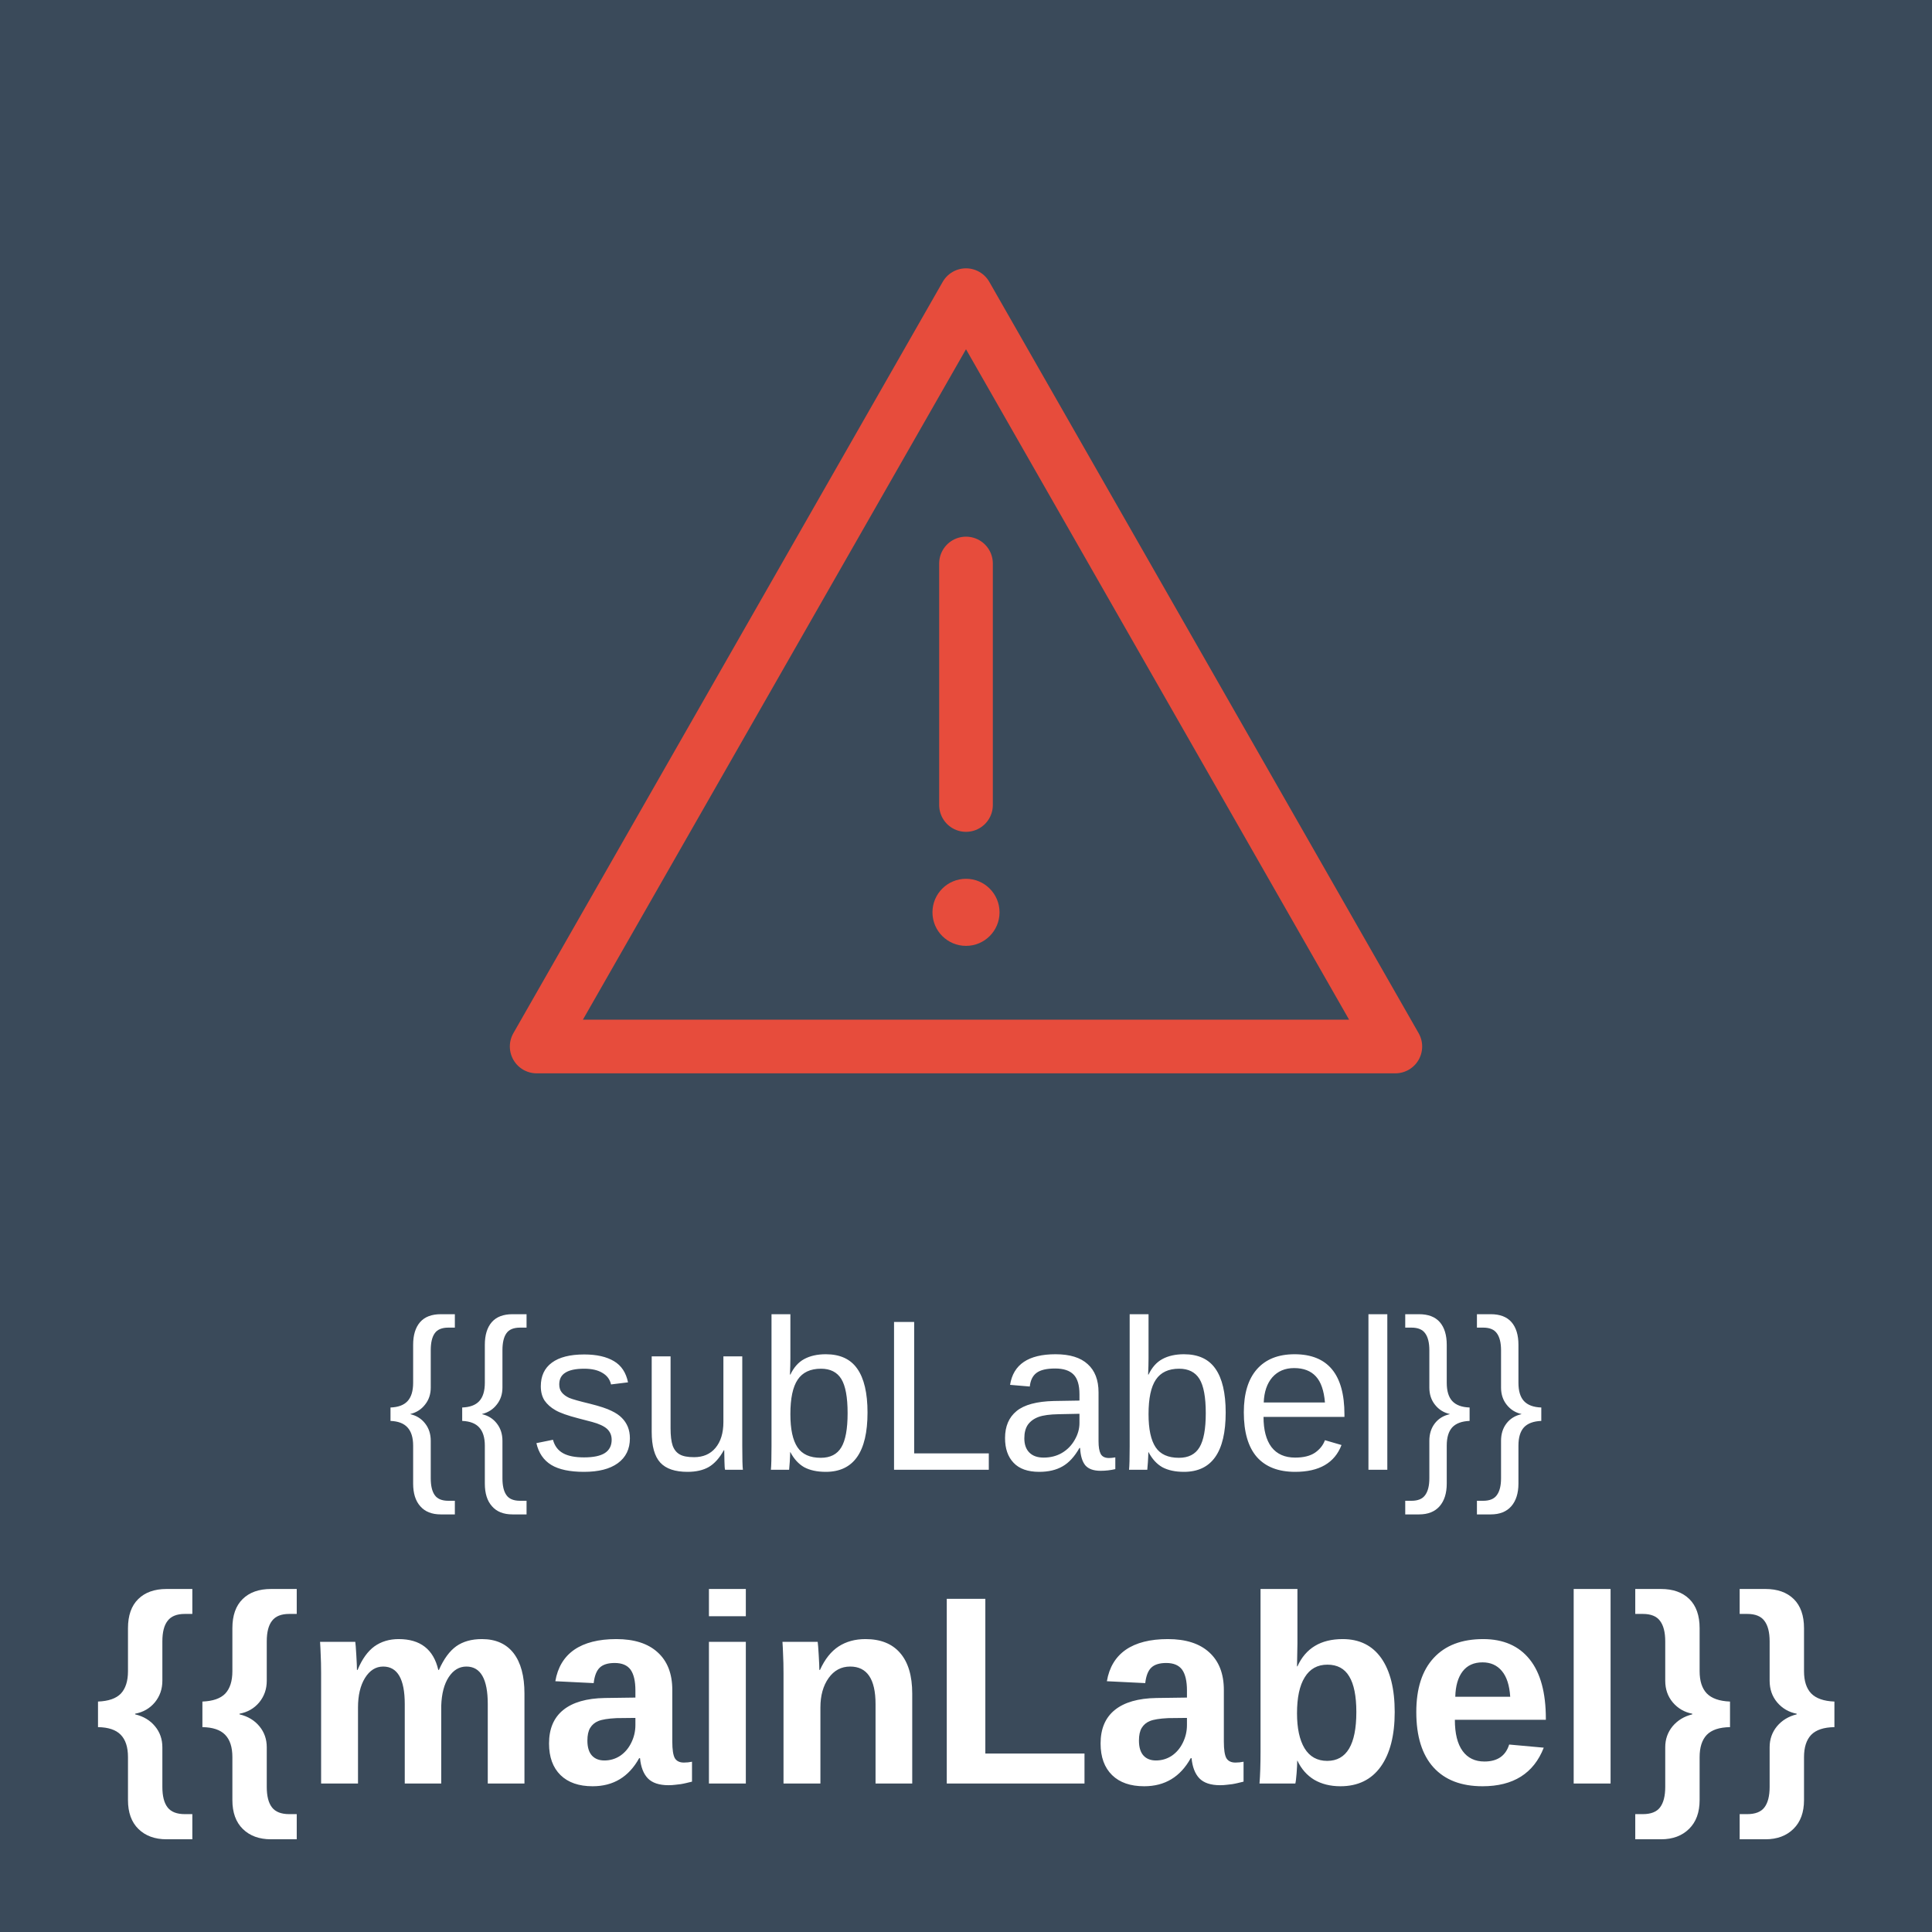
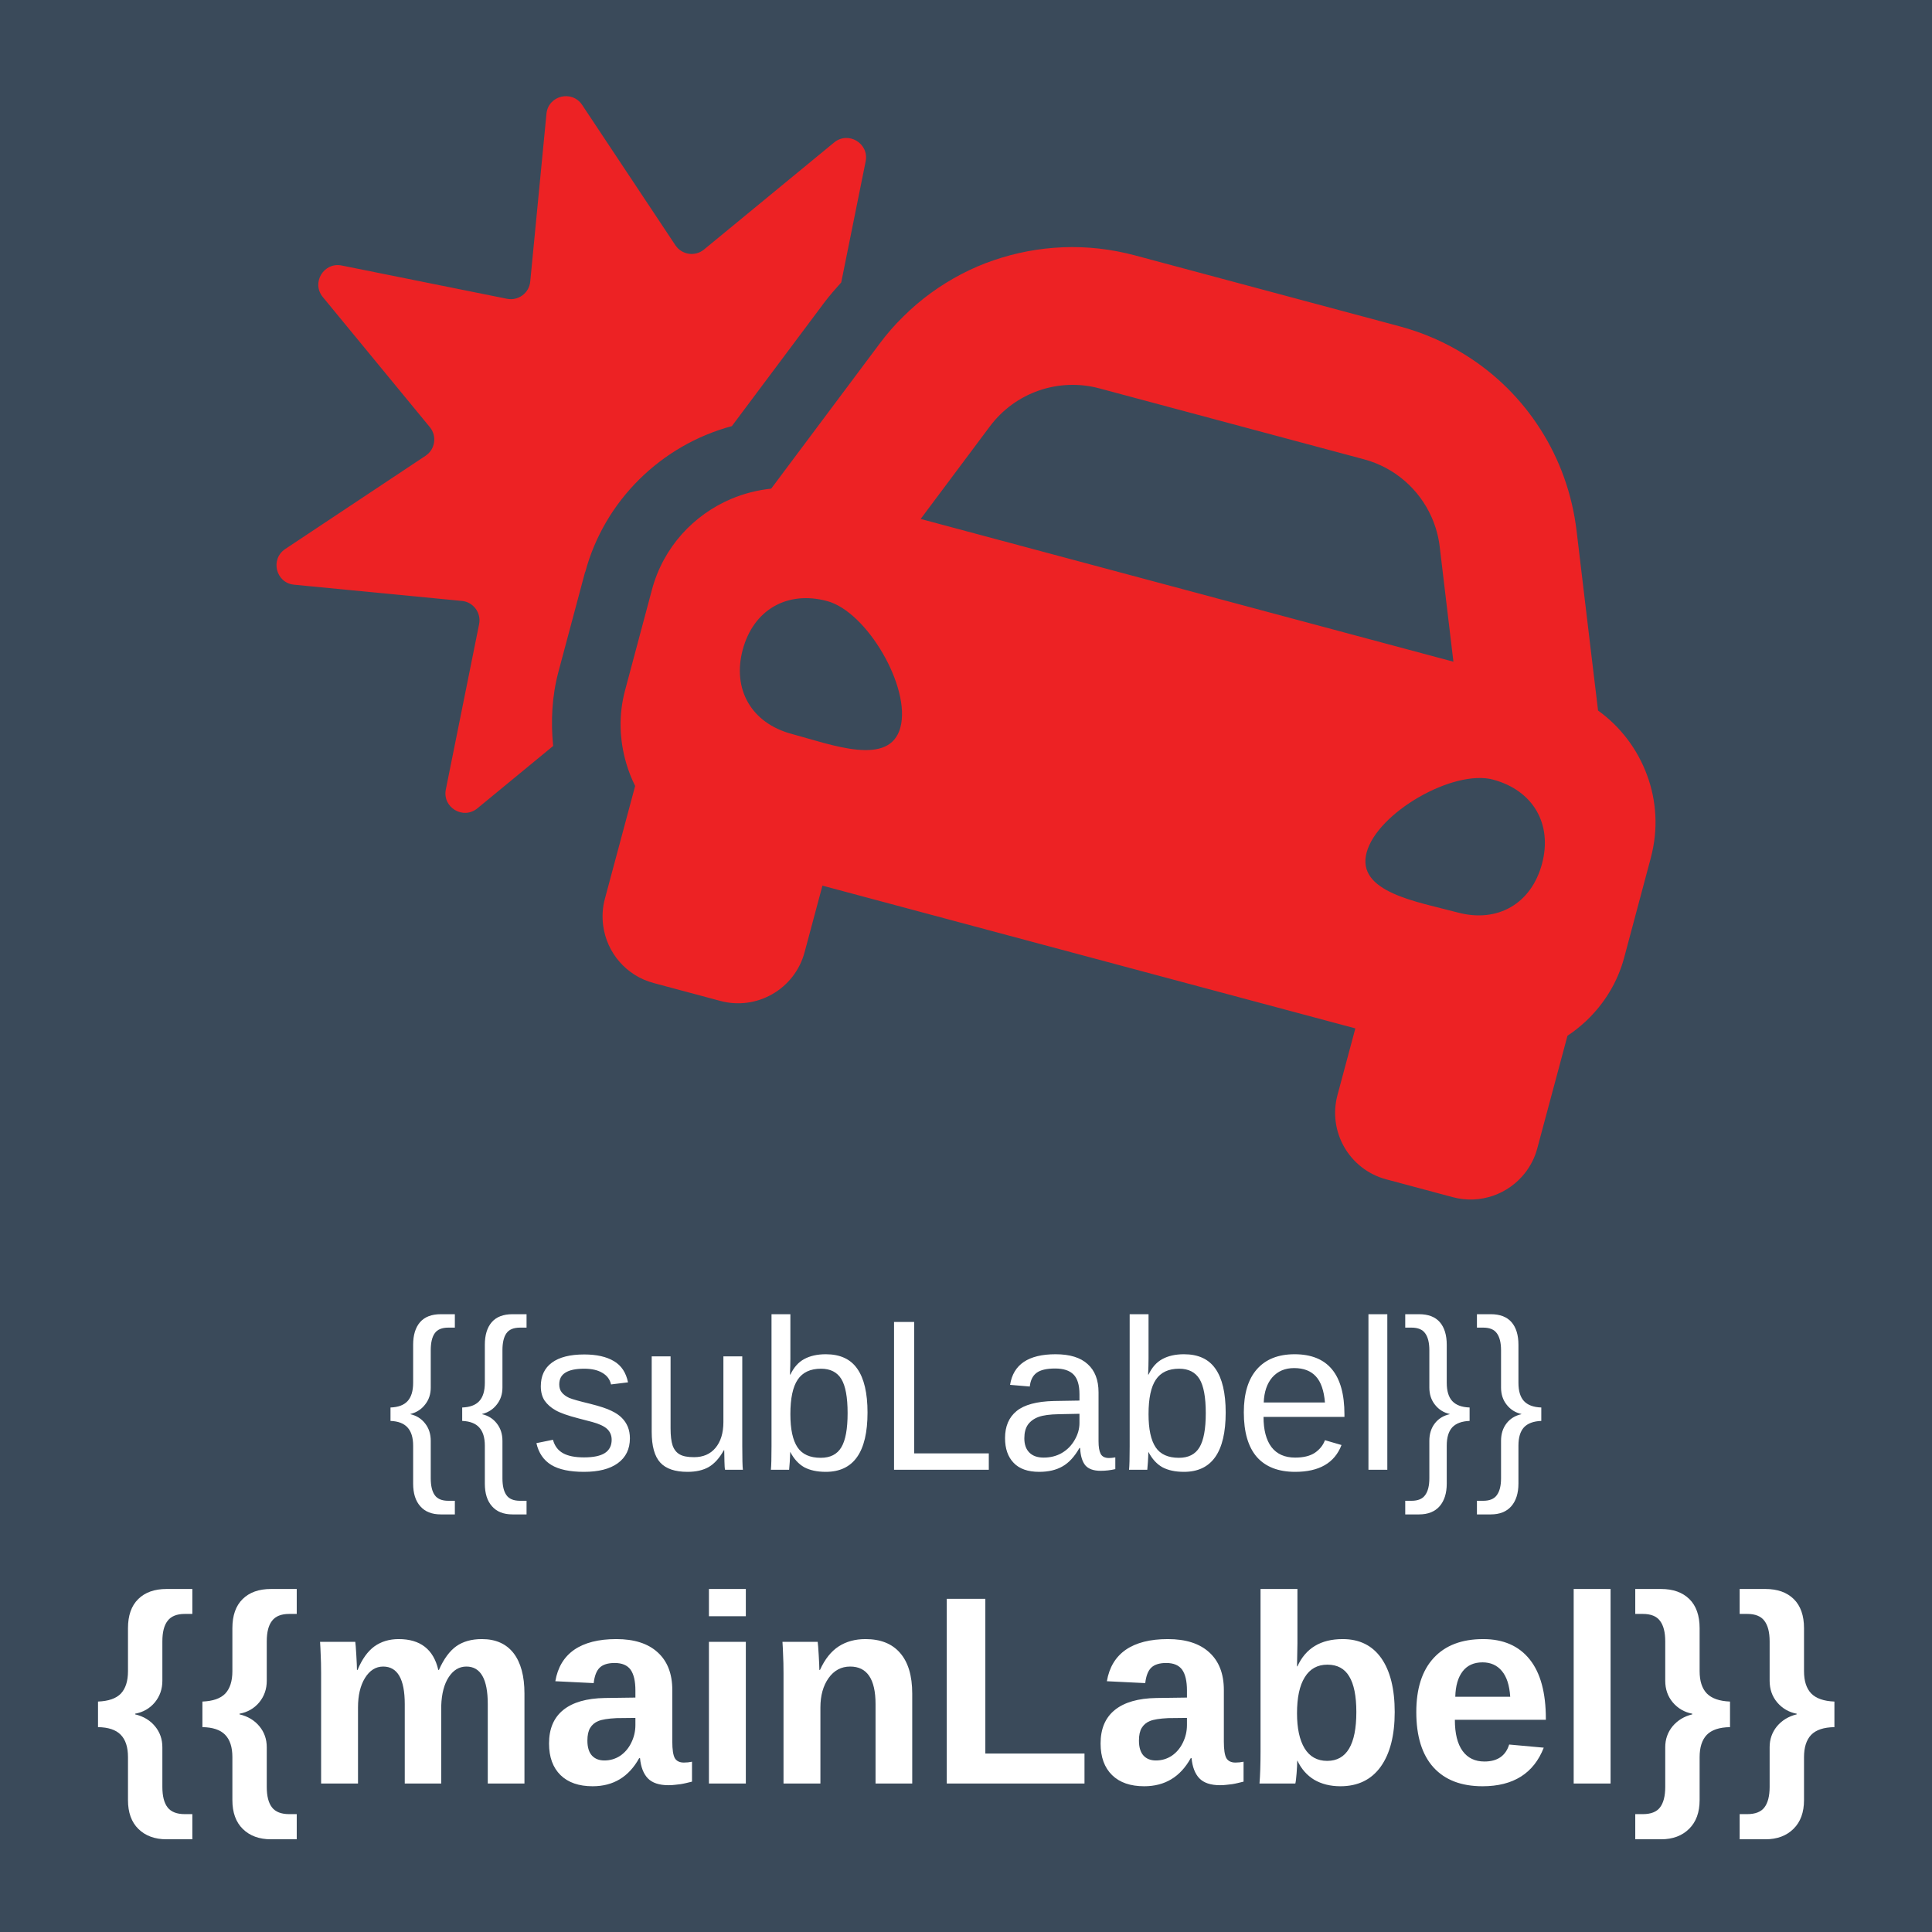
<svg xmlns="http://www.w3.org/2000/svg" viewBox="0 0 144 144">
  <g filter="url(#activity-state)">
    <rect x="0" y="0" width="144" height="144" fill="#3a4a5a" />
-     <path d="M72 22L40 78h64L72 22z" fill="none" stroke="#e74c3c" stroke-width="4" stroke-linejoin="round" />
-     <line x1="72" y1="42" x2="72" y2="60" stroke="#e74c3c" stroke-width="4" stroke-linecap="round" />
-     <circle cx="72" cy="68" r="2.5" fill="#e74c3c" />
+     <g transform="translate(0, -8)">
+       <path fill="#ed2224" d="M43.61,50.63l-1.99,7.45c-.48,1.81-.58,3.68-.39,5.52l-5.65,4.65c-1.06.87-2.62-.07-2.35-1.41l2.48-12.32c.17-.84-.43-1.65-1.28-1.73l-12.51-1.21c-1.36-.13-1.8-1.9-.66-2.66l10.46-6.95c.72-.48.86-1.47.32-2.13l-7.98-9.7c-.87-1.06.07-2.62,1.41-2.35l12.32,2.48c.84.17,1.65-.43,1.73-1.28l1.21-12.51c.13-1.36,1.9-1.8,2.66-.66l6.95,10.46c.48.72,1.47.86,2.13.32l9.7-7.98c1.06-.87,2.62.07,2.35,1.41l-1.82,9.02c-.44.49-.87.98-1.27,1.51l-5.16,6.9-1.72,2.3c-5.26,1.41-9.5,5.55-10.93,10.88ZM123.05,71.91l-1.99,7.45c-.5,1.88-1.51,3.47-2.82,4.72-.44.41-.91.79-1.41,1.12l-2.25,8.39c-.18.69-.5,1.3-.91,1.83-1.23,1.58-3.33,2.36-5.39,1.81l-4.96-1.33c-2.74-.73-4.37-3.55-3.63-6.29l1.33-4.96-39.72-10.64-1.33,4.96c-.73,2.74-3.55,4.37-6.29,3.63l-4.96-1.33c-2.06-.55-3.49-2.27-3.76-4.26-.09-.66-.06-1.35.13-2.04l2.25-8.39c-.27-.54-.49-1.1-.66-1.68-.51-1.73-.59-3.62-.08-5.49l1.99-7.45c.85-3.18,3.11-5.59,5.92-6.78.95-.4,1.95-.65,2.97-.76l2.91-3.89,5.16-6.9c.55-.74,1.15-1.43,1.8-2.06,1.28-1.27,2.74-2.32,4.29-3.13.78-.41,1.59-.76,2.42-1.04,1.66-.57,3.4-.9,5.18-.97s3.58.13,5.37.61l19.7,5.28c1.79.48,3.45,1.21,4.95,2.16,2.25,1.41,4.15,3.3,5.57,5.54,1.42,2.23,2.35,4.79,2.68,7.55l1.02,8.56.58,4.83c1.67,1.2,2.94,2.88,3.65,4.81.71,1.91.85,4.05.28,6.17h0ZM61.65,52.8c-2.98-.8-5.49.65-6.29,3.62-.8,2.97.66,5.48,3.64,6.28,2.98.8,7.31,2.49,8.11-.48.8-2.97-2.48-8.62-5.46-9.42h0ZM108.33,57.33l-1.02-8.56c-.09-.78-.3-1.53-.61-2.23-.93-2.09-2.76-3.7-5.05-4.31l-19.7-5.28c-3.05-.82-6.28.3-8.17,2.83l-5.16,6.9,27.62,7.4,12.09,3.24ZM111.3,66.11c-2.98-.8-8.64,2.46-9.44,5.43-.8,2.97,3.8,3.67,6.78,4.47s5.49-.65,6.29-3.62c.8-2.97-.66-5.48-3.64-6.28Z" />
+     </g>
    <text x="72" y="104" text-anchor="middle" dominant-baseline="central" fill="#ffffff" font-family="Arial, sans-serif" font-size="16">{{subLabel}}</text>
    <text x="72" y="126" text-anchor="middle" dominant-baseline="central" fill="#ffffff" font-family="Arial, sans-serif" font-size="20" font-weight="bold">{{mainLabel}}</text>
  </g>
</svg>
